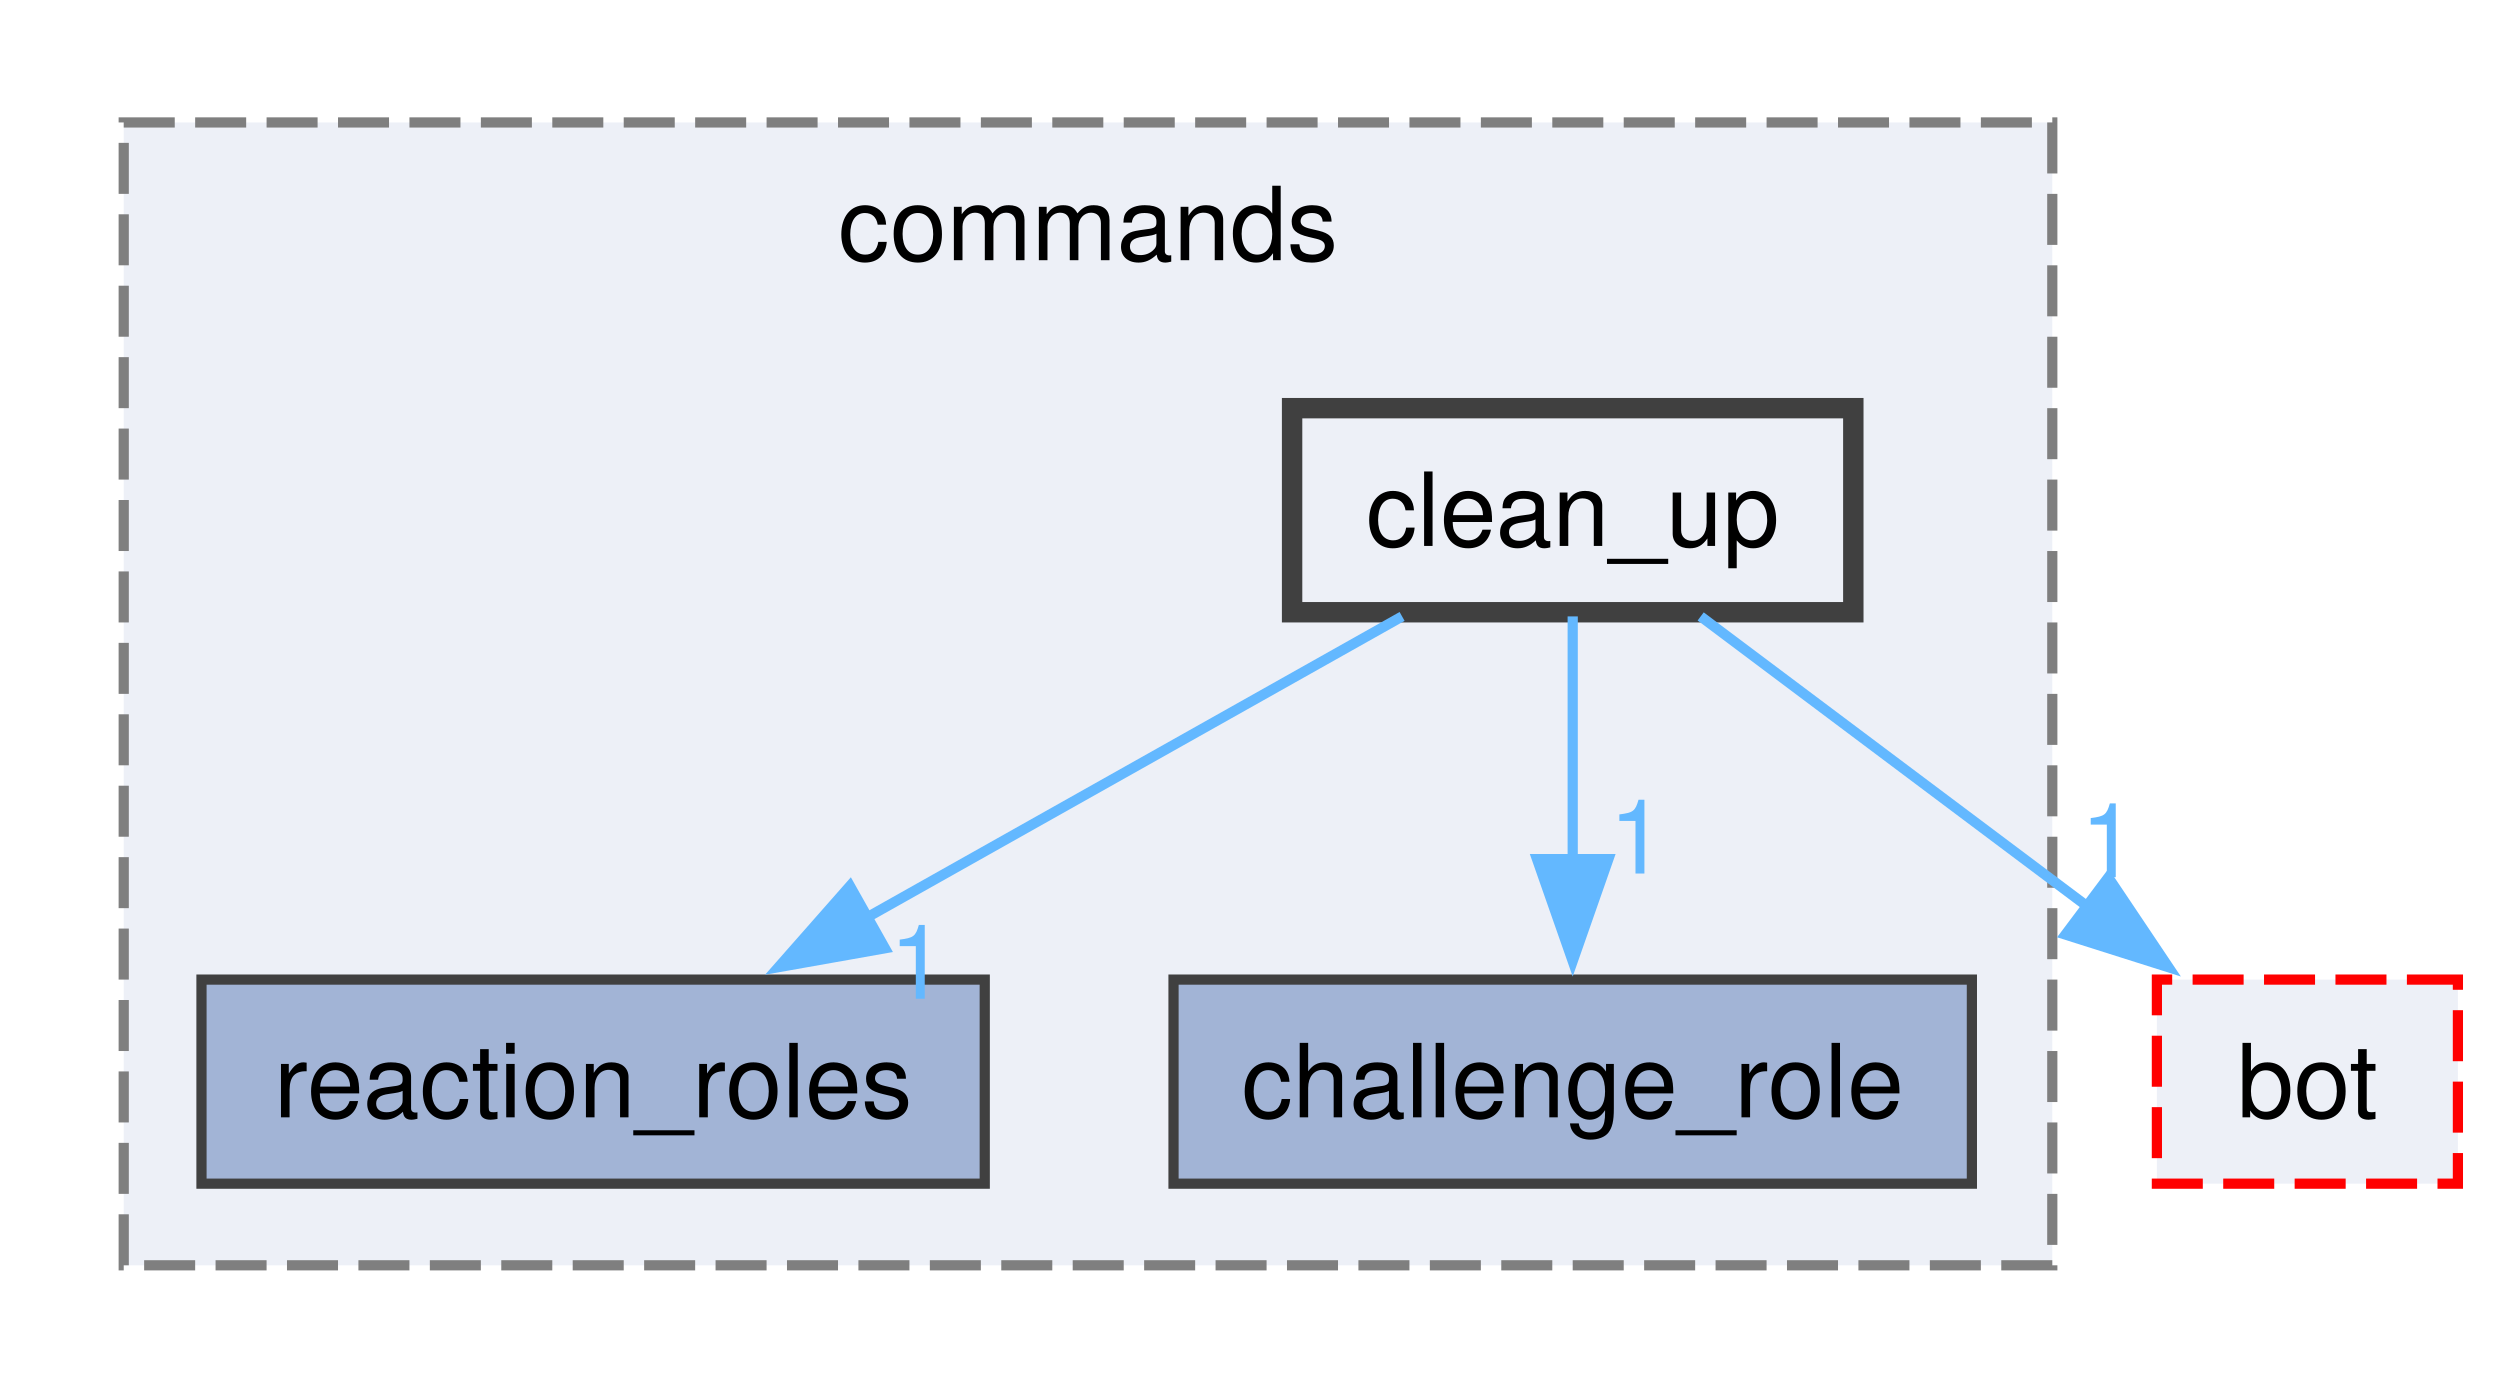
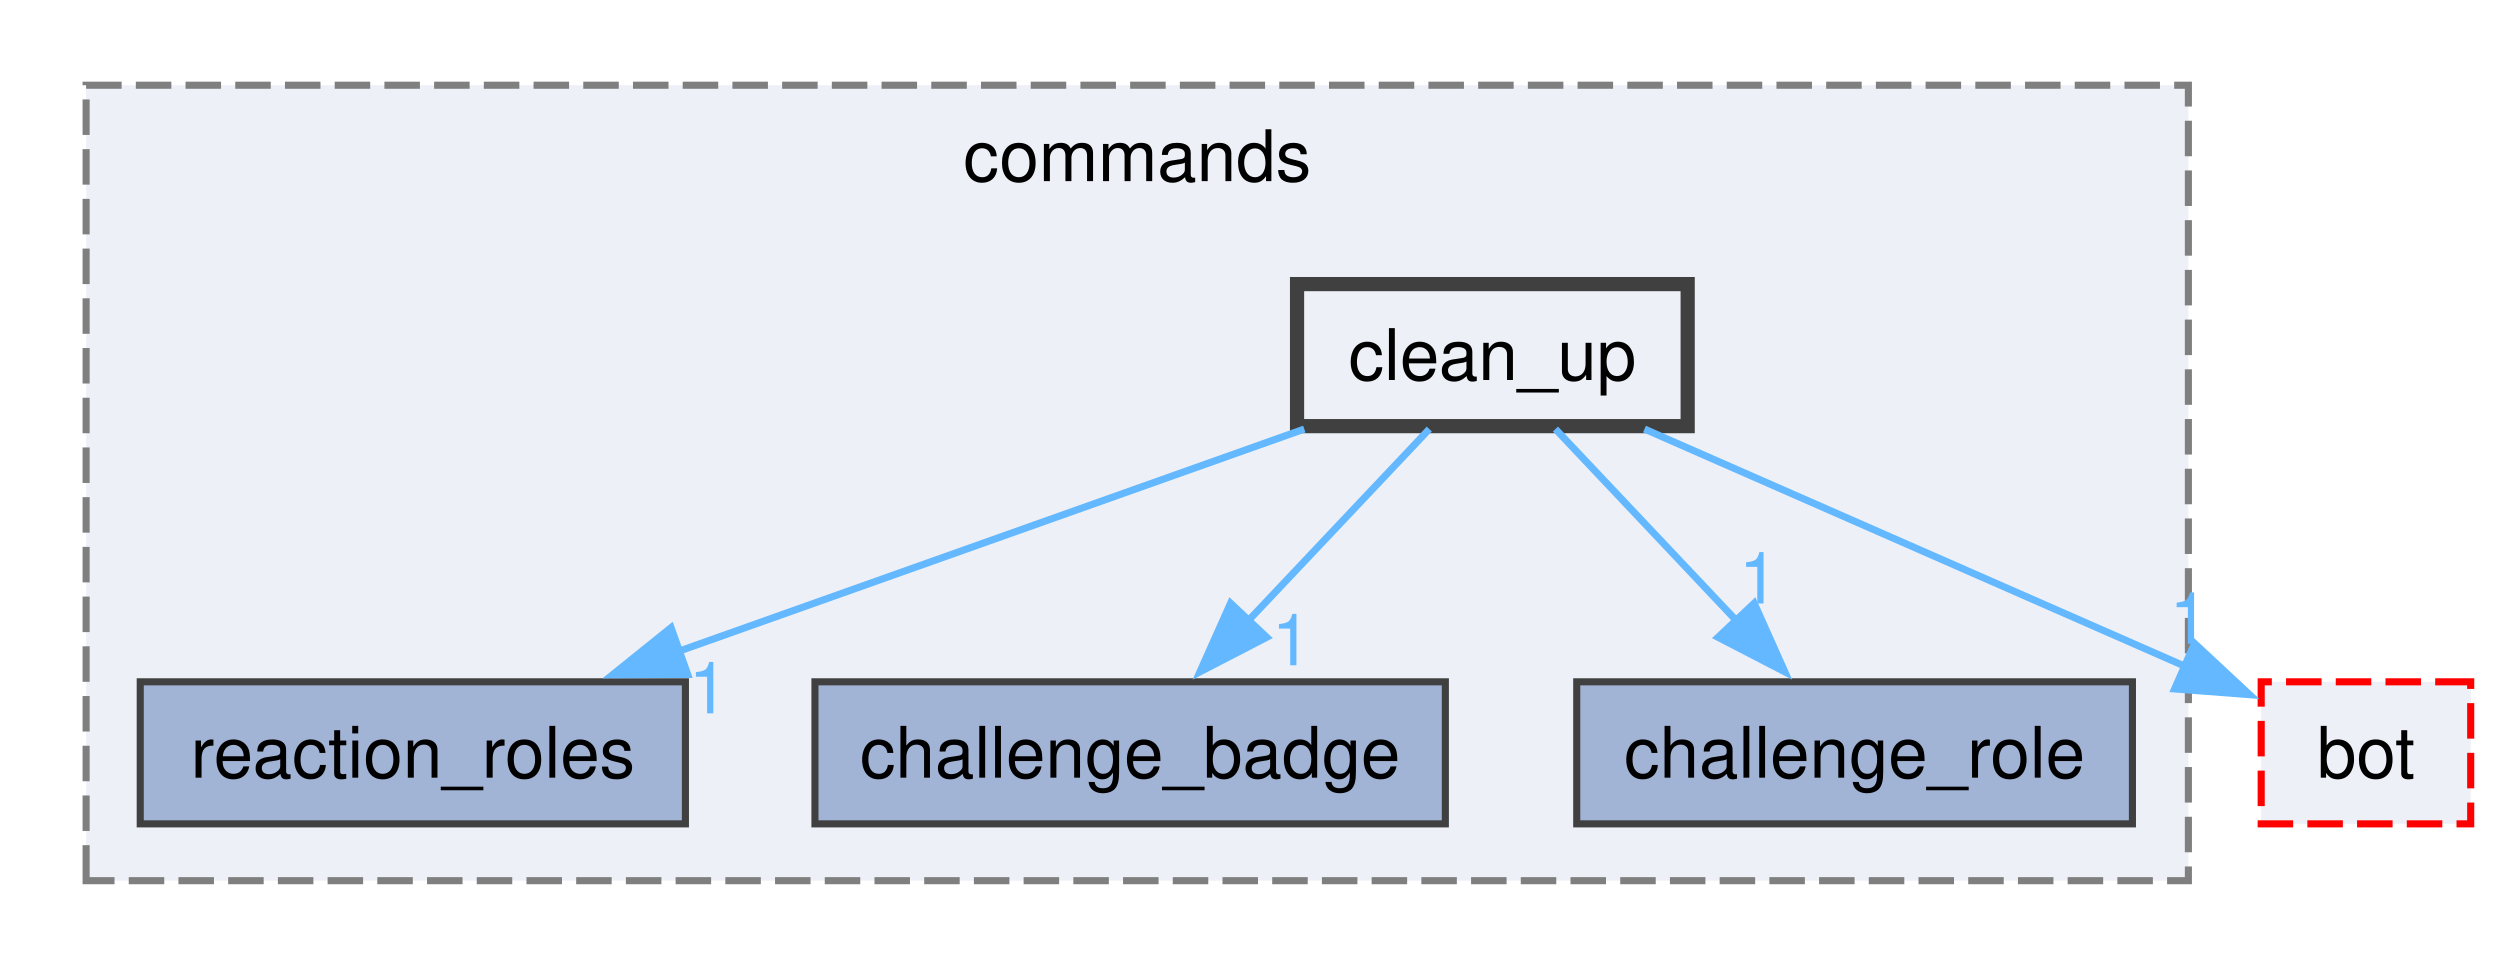
- <svg xmlns="http://www.w3.org/2000/svg" xmlns:xlink="http://www.w3.org/1999/xlink" width="245pt" height="136pt" viewBox="0.00 0.00 244.75 136.00">
+ <svg xmlns="http://www.w3.org/2000/svg" xmlns:xlink="http://www.w3.org/1999/xlink" width="352pt" height="136pt" viewBox="0.00 0.00 351.75 136.00">
  <g id="graph0" class="graph" transform="scale(1 1) rotate(0) translate(4 132)">
    <g id="clust1" class="cluster">
      <g id="a_clust1">
        <a xlink:href="dir_261c5c8db3e2632ea4bb1b96cd6e78dc.html" target="_top" xlink:title="commands">
-           <polygon fill="#edf0f7" stroke="#7f7f7f" stroke-dasharray="5,2" points="8,-8 8,-120 197,-120 197,-8 8,-8" />
-           <text text-anchor="middle" x="102.5" y="-106.5" font-family="Helvetica,sans-Serif" font-size="10.00">commands</text>
+           <polygon fill="#edf0f7" stroke="#7f7f7f" stroke-dasharray="5,2" points="8,-8 8,-120 304,-120 304,-8 8,-8" />
+           <text text-anchor="middle" x="156" y="-106.5" font-family="Helvetica,sans-Serif" font-size="10.00">commands</text>
        </a>
      </g>
    </g>
    <g id="node1" class="node">
      <g id="a_node1">
        <a xlink:href="dir_55709f21cee890691a392e71066e61b8.html" target="_top" xlink:title="reaction_roles">
          <polygon fill="#a2b4d6" stroke="#404040" points="92.38,-36 15.62,-36 15.62,-16 92.38,-16 92.38,-36" />
          <text text-anchor="middle" x="54" y="-22.5" font-family="Helvetica,sans-Serif" font-size="10.00">reaction_roles</text>
        </a>
      </g>
    </g>
    <g id="node2" class="node">
      <g id="a_node2">
-         <a xlink:href="dir_c51bb8760eda2ecf5deaef23809ed440.html" target="_top" xlink:title="challenge_role">
-           <polygon fill="#a2b4d6" stroke="#404040" points="189.12,-36 110.88,-36 110.88,-16 189.12,-16 189.12,-36" />
-           <text text-anchor="middle" x="150" y="-22.5" font-family="Helvetica,sans-Serif" font-size="10.00">challenge_role</text>
+         <a xlink:href="dir_adcd489d00d8ca37449f57b9cfd13f65.html" target="_top" xlink:title="challenge_badge">
+           <polygon fill="#a2b4d6" stroke="#404040" points="199.38,-36 110.62,-36 110.62,-16 199.38,-16 199.38,-36" />
+           <text text-anchor="middle" x="155" y="-22.5" font-family="Helvetica,sans-Serif" font-size="10.00">challenge_badge</text>
        </a>
      </g>
    </g>
    <g id="node3" class="node">
      <g id="a_node3">
+         <a xlink:href="dir_c51bb8760eda2ecf5deaef23809ed440.html" target="_top" xlink:title="challenge_role">
+           <polygon fill="#a2b4d6" stroke="#404040" points="296.12,-36 217.88,-36 217.88,-16 296.12,-16 296.12,-36" />
+           <text text-anchor="middle" x="257" y="-22.5" font-family="Helvetica,sans-Serif" font-size="10.00">challenge_role</text>
+         </a>
+       </g>
+     </g>
+     <g id="node4" class="node">
+       <g id="a_node4">
        <a xlink:href="dir_e071329bb2fc8ace303f4ccc165742ca.html" target="_top" xlink:title="clean_up">
-           <polygon fill="#edf0f7" stroke="#404040" stroke-width="2" points="177.5,-92 122.5,-92 122.5,-72 177.5,-72 177.5,-92" />
-           <text text-anchor="middle" x="150" y="-78.5" font-family="Helvetica,sans-Serif" font-size="10.00">clean_up</text>
+           <polygon fill="#edf0f7" stroke="#404040" stroke-width="2" points="233.5,-92 178.5,-92 178.5,-72 233.5,-72 233.5,-92" />
+           <text text-anchor="middle" x="206" y="-78.5" font-family="Helvetica,sans-Serif" font-size="10.00">clean_up</text>
        </a>
      </g>
    </g>
    <g id="edge1" class="edge">
      <g id="a_edge1">
        <a xlink:href="dir_000004_000021.html" target="_top">
-           <path fill="none" stroke="#63b8ff" d="M133.28,-71.59C118.78,-63.44 97.53,-51.48 80.68,-42" />
-           <polygon fill="#63b8ff" stroke="#63b8ff" points="82.6,-39.07 72.17,-37.22 79.17,-45.17 82.6,-39.07" />
+           <path fill="none" stroke="#63b8ff" d="M179.52,-71.59C155.15,-62.94 118.75,-50 91.41,-40.29" />
+           <polygon fill="#63b8ff" stroke="#63b8ff" points="92.7,-37.04 82.11,-36.99 90.36,-43.63 92.7,-37.04" />
        </a>
      </g>
      <g id="a_edge1-headlabel">
        <a xlink:href="dir_000004_000021.html" target="_top" xlink:title="1">
-           <text text-anchor="middle" x="85.81" y="-34.12" font-family="Helvetica,sans-Serif" font-size="10.00" fill="#63b8ff">1</text>
+           <text text-anchor="middle" x="95.62" y="-31.56" font-family="Helvetica,sans-Serif" font-size="10.00" fill="#63b8ff">1</text>
        </a>
      </g>
    </g>
    <g id="edge2" class="edge">
      <g id="a_edge2">
-         <a xlink:href="dir_000004_000003.html" target="_top">
-           <path fill="none" stroke="#63b8ff" d="M150,-71.59C150,-65.01 150,-55.96 150,-47.73" />
-           <polygon fill="#63b8ff" stroke="#63b8ff" points="153.5,-47.81 150,-37.81 146.5,-47.81 153.5,-47.81" />
+         <a xlink:href="dir_000004_000002.html" target="_top">
+           <path fill="none" stroke="#63b8ff" d="M197.12,-71.59C190.1,-64.16 180.1,-53.58 171.61,-44.58" />
+           <polygon fill="#63b8ff" stroke="#63b8ff" points="174.23,-42.27 164.82,-37.4 169.14,-47.07 174.23,-42.27" />
        </a>
      </g>
      <g id="a_edge2-headlabel">
-         <a xlink:href="dir_000004_000003.html" target="_top" xlink:title="1">
-           <text text-anchor="middle" x="156.34" y="-46.39" font-family="Helvetica,sans-Serif" font-size="10.00" fill="#63b8ff">1</text>
-         </a>
-       </g>
-     </g>
-     <g id="node4" class="node">
-       <g id="a_node4">
-         <a xlink:href="dir_cac0b191d0d7d0dd67d730930ce5fa13.html" target="_top" xlink:title="bot">
-           <polygon fill="#edf0f7" stroke="red" stroke-dasharray="5,2" points="236.75,-36 207.25,-36 207.25,-16 236.75,-16 236.75,-36" />
-           <text text-anchor="middle" x="222" y="-22.5" font-family="Helvetica,sans-Serif" font-size="10.00">bot</text>
+         <a xlink:href="dir_000004_000002.html" target="_top" xlink:title="1">
+           <text text-anchor="middle" x="177.72" y="-38.33" font-family="Helvetica,sans-Serif" font-size="10.00" fill="#63b8ff">1</text>
        </a>
      </g>
    </g>
    <g id="edge3" class="edge">
      <g id="a_edge3">
-         <a xlink:href="dir_000004_000000.html" target="_top">
-           <path fill="none" stroke="#63b8ff" d="M162.54,-71.59C172.97,-63.77 188.05,-52.46 200.41,-43.19" />
-           <polygon fill="#63b8ff" stroke="#63b8ff" points="202.49,-46.01 208.39,-37.21 198.29,-40.41 202.49,-46.01" />
+         <a xlink:href="dir_000004_000003.html" target="_top">
+           <path fill="none" stroke="#63b8ff" d="M214.88,-71.59C221.9,-64.16 231.9,-53.58 240.39,-44.58" />
+           <polygon fill="#63b8ff" stroke="#63b8ff" points="242.86,-47.07 247.18,-37.4 237.77,-42.27 242.86,-47.07" />
        </a>
      </g>
      <g id="a_edge3-headlabel">
+         <a xlink:href="dir_000004_000003.html" target="_top" xlink:title="1">
+           <text text-anchor="middle" x="243.49" y="-47.03" font-family="Helvetica,sans-Serif" font-size="10.00" fill="#63b8ff">1</text>
+         </a>
+       </g>
+     </g>
+     <g id="node5" class="node">
+       <g id="a_node5">
+         <a xlink:href="dir_cac0b191d0d7d0dd67d730930ce5fa13.html" target="_top" xlink:title="bot">
+           <polygon fill="#edf0f7" stroke="red" stroke-dasharray="5,2" points="343.75,-36 314.25,-36 314.25,-16 343.75,-16 343.75,-36" />
+           <text text-anchor="middle" x="329" y="-22.5" font-family="Helvetica,sans-Serif" font-size="10.00">bot</text>
+         </a>
+       </g>
+     </g>
+     <g id="edge4" class="edge">
+       <g id="a_edge4">
+         <a xlink:href="dir_000004_000000.html" target="_top">
+           <path fill="none" stroke="#63b8ff" d="M227.42,-71.59C248.62,-62.29 281.07,-48.04 303.56,-38.17" />
+           <polygon fill="#63b8ff" stroke="#63b8ff" points="304.87,-41.41 312.62,-34.19 302.06,-35 304.87,-41.41" />
+         </a>
+       </g>
+       <g id="a_edge4-headlabel">
        <a xlink:href="dir_000004_000000.html" target="_top" xlink:title="1">
-           <text text-anchor="middle" x="202.53" y="-46.03" font-family="Helvetica,sans-Serif" font-size="10.00" fill="#63b8ff">1</text>
+           <text text-anchor="middle" x="304.11" y="-41.35" font-family="Helvetica,sans-Serif" font-size="10.00" fill="#63b8ff">1</text>
        </a>
      </g>
    </g>
  </g>
</svg>
